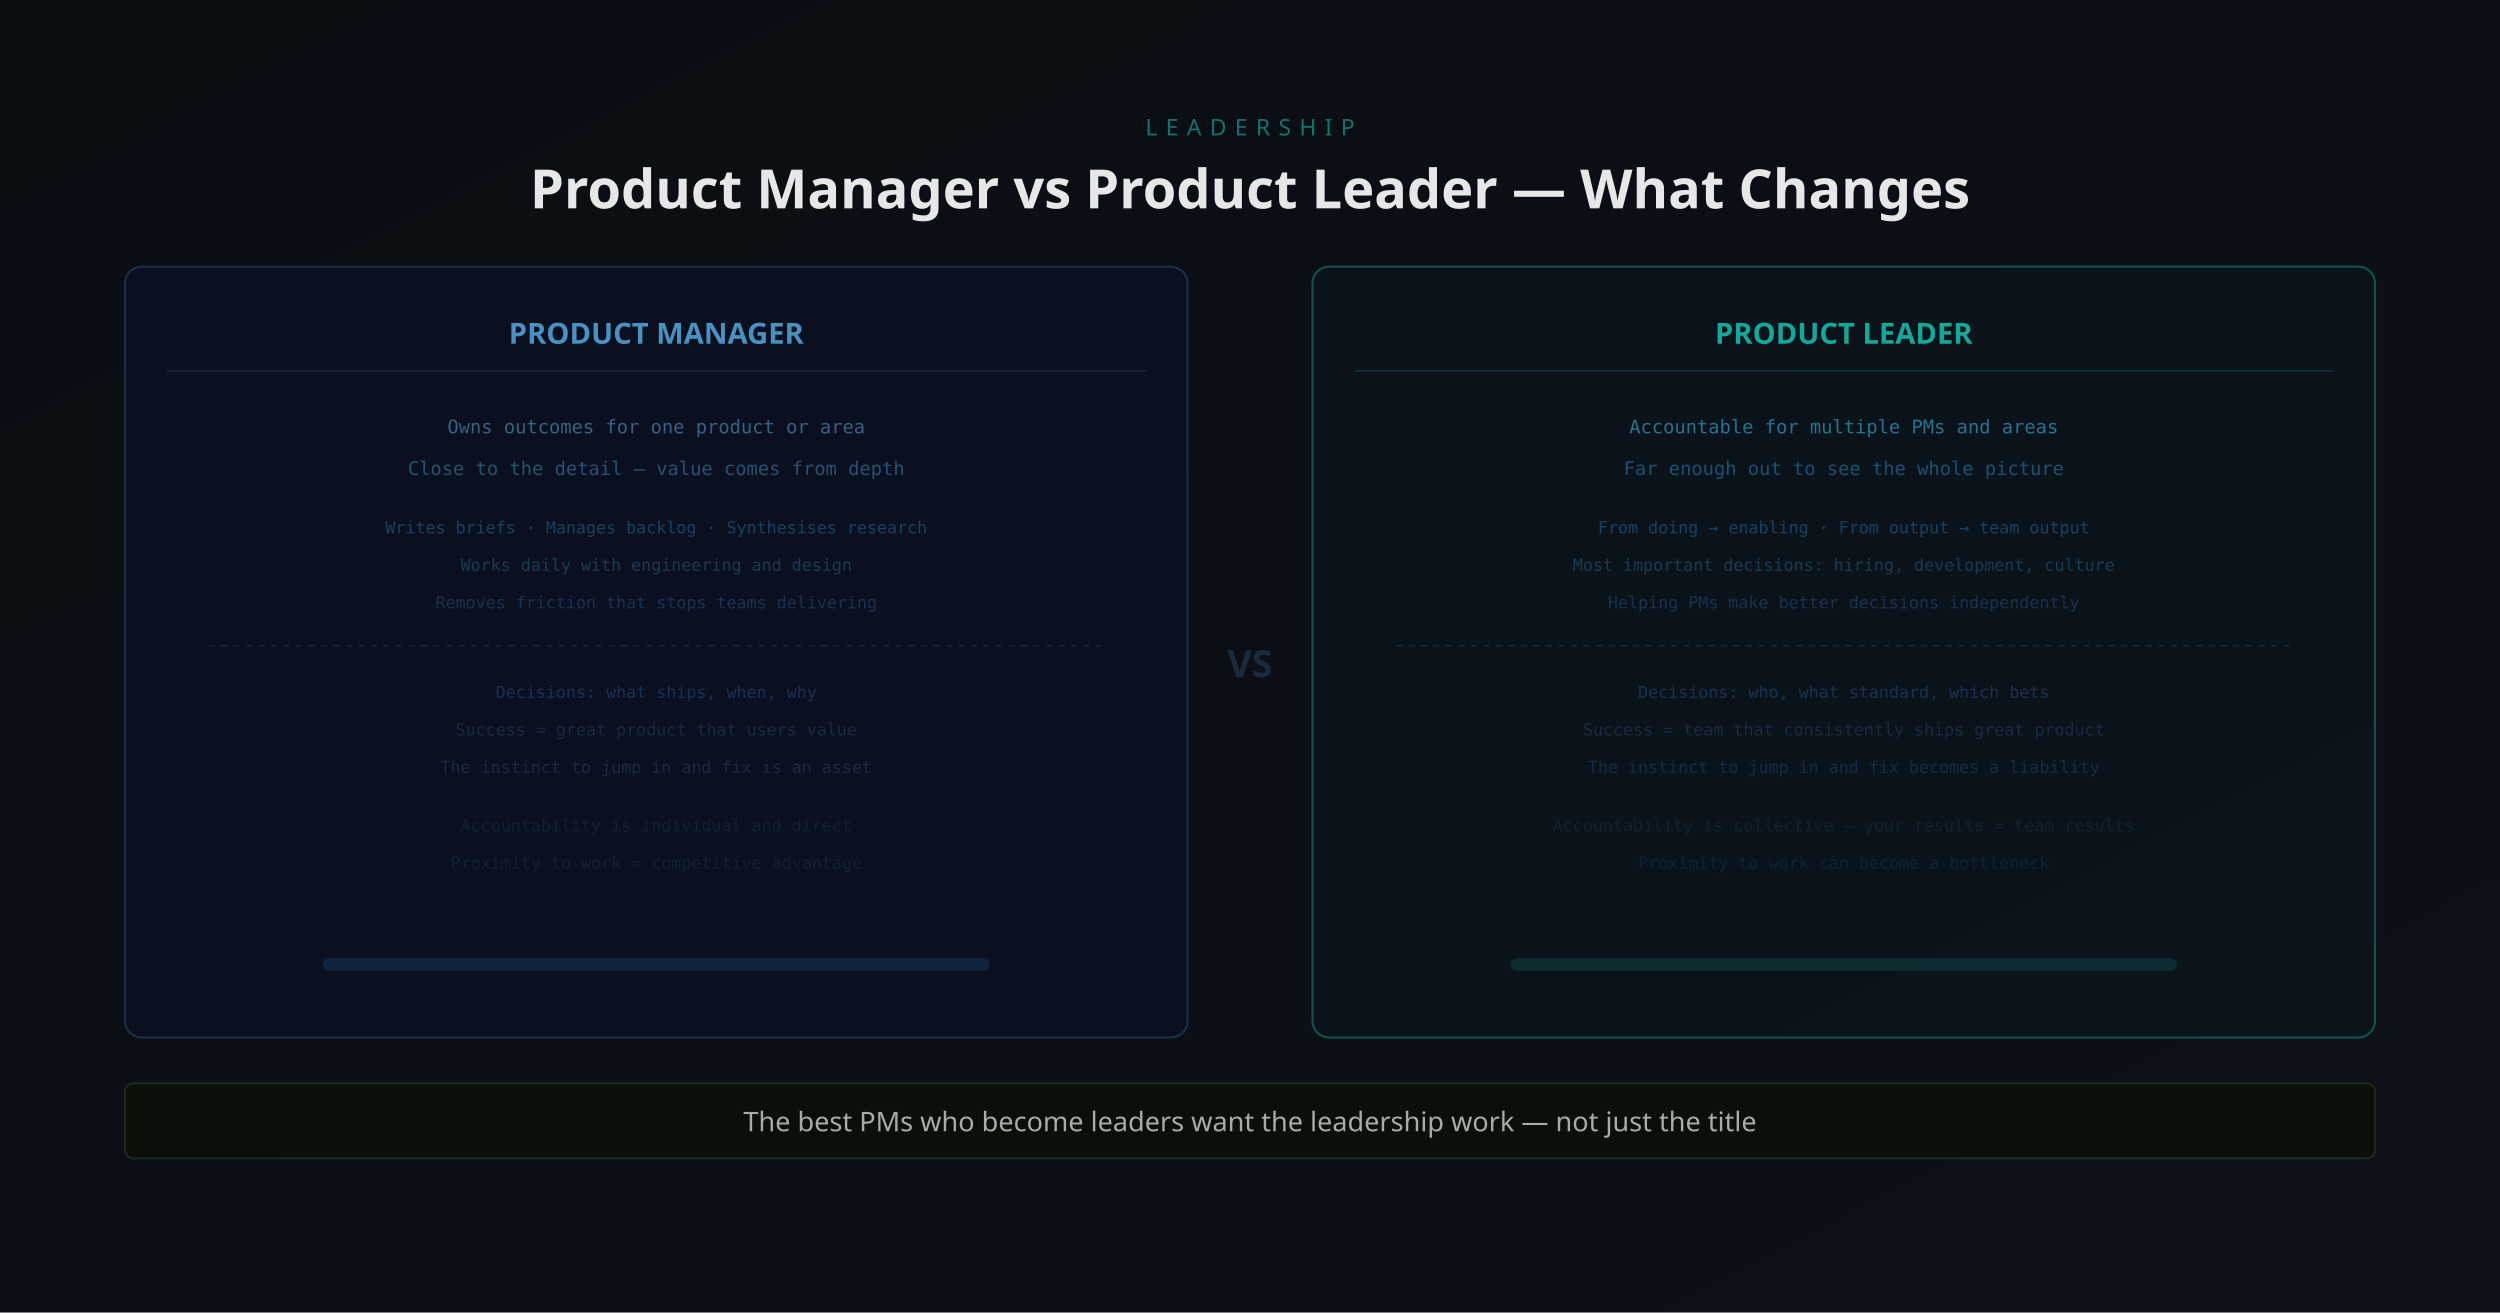
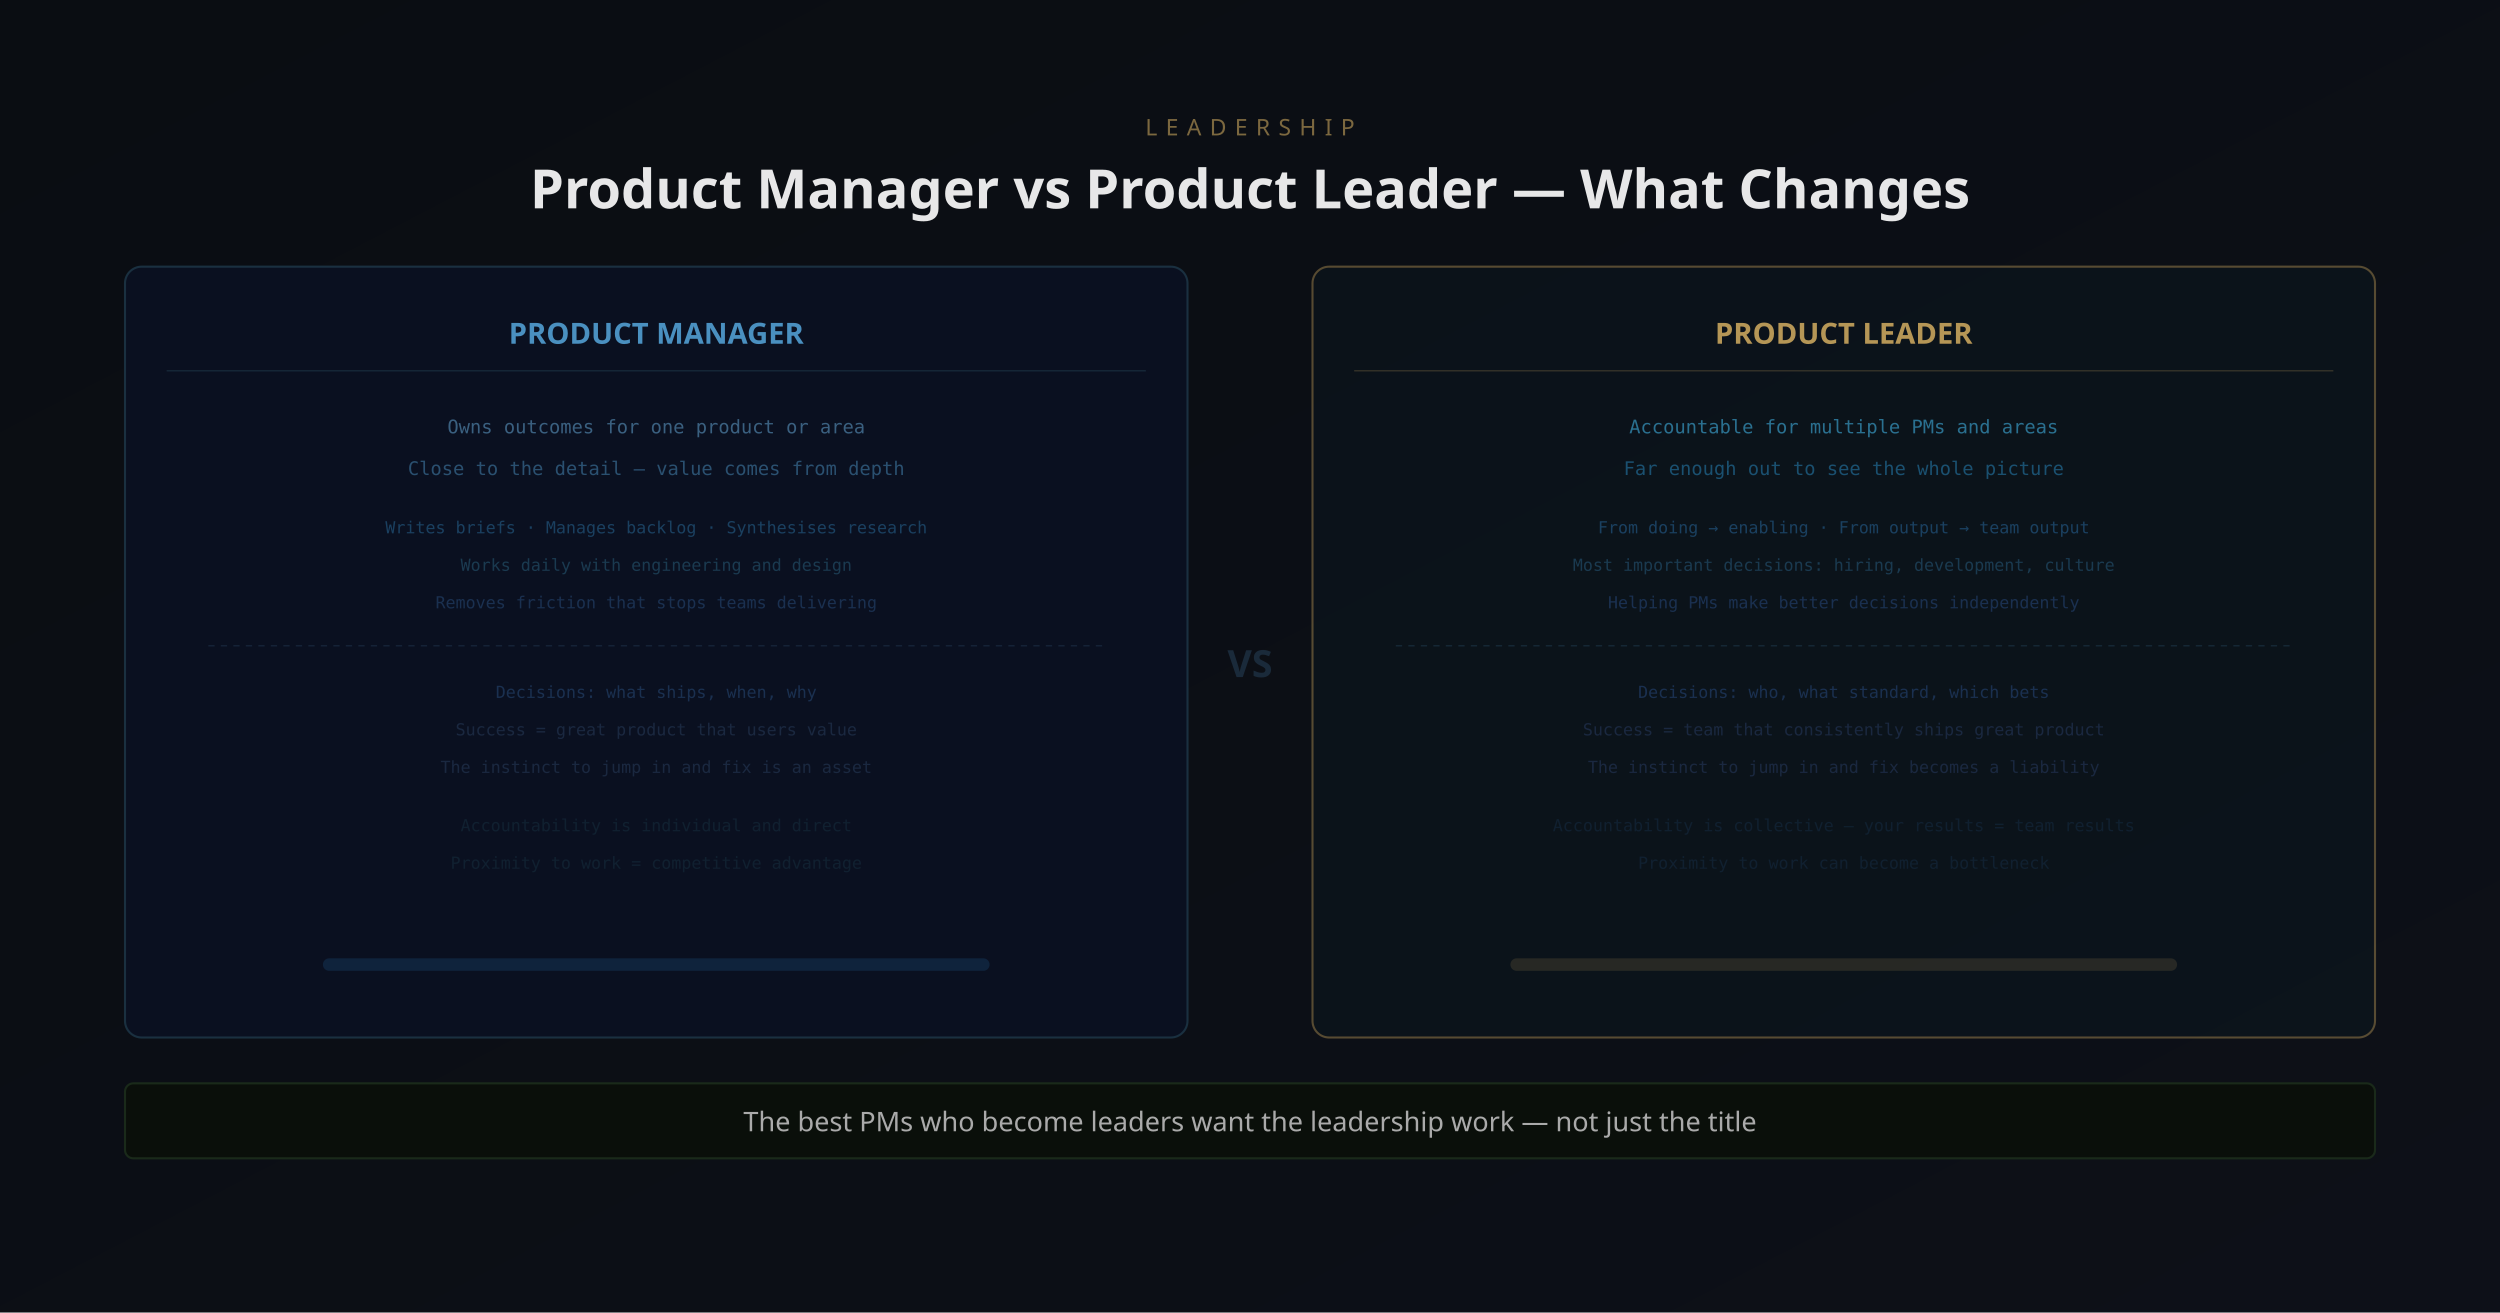
<svg xmlns="http://www.w3.org/2000/svg" viewBox="0 0 1200 630" width="1200" height="630">
  <defs>
    <linearGradient id="bg" x1="0%" y1="0%" x2="100%" y2="100%">
      <stop offset="0%" style="stop-color:#0a0d12" />
      <stop offset="100%" style="stop-color:#0d1018" />
    </linearGradient>
  </defs>
  <rect width="1200" height="630" fill="url(#bg)" />
-   <text x="600" y="65" font-family="'Space Grotesk', sans-serif" font-size="11" fill="#14B8A6" opacity="0.6" letter-spacing="4" text-anchor="middle">LEADERSHIP</text>
+   <text x="600" y="65" font-family="'Space Grotesk', sans-serif" font-size="11" fill="#C8A45C" opacity="0.6" letter-spacing="4" text-anchor="middle">LEADERSHIP</text>
  <text x="600" y="100" font-family="'Space Grotesk', sans-serif" font-size="26" font-weight="700" fill="#fff" opacity="0.9" text-anchor="middle">Product Manager vs Product Leader — What Changes</text>
  <rect x="60" y="128" width="510" height="370" rx="8" fill="#0a1020" stroke="#1a3040" stroke-width="1" />
  <text x="315" y="165" font-family="'Space Grotesk', sans-serif" font-size="14" font-weight="700" fill="#4a90c0" text-anchor="middle">PRODUCT MANAGER</text>
  <line x1="80" y1="178" x2="550" y2="178" stroke="#1a3040" stroke-width="0.5" />
  <text x="315" y="208" font-family="monospace" font-size="9" fill="#3a6080" text-anchor="middle">Owns outcomes for one product or area</text>
  <text x="315" y="228" font-family="monospace" font-size="9" fill="#2a5070" text-anchor="middle">Close to the detail — value comes from depth</text>
  <text x="315" y="256" font-family="monospace" font-size="8" fill="#1a4060" text-anchor="middle">Writes briefs · Manages backlog · Synthesises research</text>
  <text x="315" y="274" font-family="monospace" font-size="8" fill="#1a3a50" text-anchor="middle">Works daily with engineering and design</text>
  <text x="315" y="292" font-family="monospace" font-size="8" fill="#1a3050" text-anchor="middle">Removes friction that stops teams delivering</text>
  <line x1="100" y1="310" x2="530" y2="310" stroke="#1a2a40" stroke-width="0.5" stroke-dasharray="3,3" />
  <text x="315" y="335" font-family="monospace" font-size="8" fill="#1a3050" text-anchor="middle">Decisions: what ships, when, why</text>
  <text x="315" y="353" font-family="monospace" font-size="8" fill="#1a2840" text-anchor="middle">Success = great product that users value</text>
  <text x="315" y="371" font-family="monospace" font-size="8" fill="#1a2840" text-anchor="middle">The instinct to jump in and fix is an asset</text>
  <text x="315" y="399" font-family="monospace" font-size="8" fill="#102030" text-anchor="middle">Accountability is individual and direct</text>
  <text x="315" y="417" font-family="monospace" font-size="8" fill="#102030" text-anchor="middle">Proximity to work = competitive advantage</text>
  <rect x="155" y="460" width="320" height="6" rx="3" fill="#1a5080" opacity="0.3" />
  <text x="600" y="325" font-family="'Space Grotesk', sans-serif" font-size="18" font-weight="700" fill="#1a2a3a" text-anchor="middle">VS</text>
-   <rect x="630" y="128" width="510" height="370" rx="8" fill="#0a1820" stroke="#14B8A6" stroke-width="1" opacity="0.4" />
-   <text x="885" y="165" font-family="'Space Grotesk', sans-serif" font-size="14" font-weight="700" fill="#14B8A6" text-anchor="middle" opacity="0.9">PRODUCT LEADER</text>
-   <line x1="650" y1="178" x2="1120" y2="178" stroke="#14B8A6" stroke-width="0.5" opacity="0.3" />
+   <rect x="630" y="128" width="510" height="370" rx="8" fill="#0a1820" stroke="#C8A45C" stroke-width="1" opacity="0.4" />
+   <text x="885" y="165" font-family="'Space Grotesk', sans-serif" font-size="14" font-weight="700" fill="#C8A45C" text-anchor="middle" opacity="0.9">PRODUCT LEADER</text>
+   <line x1="650" y1="178" x2="1120" y2="178" stroke="#C8A45C" stroke-width="0.5" opacity="0.3" />
  <text x="885" y="208" font-family="monospace" font-size="9" fill="#2a7090" text-anchor="middle">Accountable for multiple PMs and areas</text>
  <text x="885" y="228" font-family="monospace" font-size="9" fill="#1a5070" text-anchor="middle">Far enough out to see the whole picture</text>
  <text x="885" y="256" font-family="monospace" font-size="8" fill="#1a4060" text-anchor="middle">From doing → enabling · From output → team output</text>
  <text x="885" y="274" font-family="monospace" font-size="8" fill="#1a3a50" text-anchor="middle">Most important decisions: hiring, development, culture</text>
  <text x="885" y="292" font-family="monospace" font-size="8" fill="#1a3050" text-anchor="middle">Helping PMs make better decisions independently</text>
  <line x1="670" y1="310" x2="1100" y2="310" stroke="#1a3040" stroke-width="0.5" stroke-dasharray="3,3" />
  <text x="885" y="335" font-family="monospace" font-size="8" fill="#1a3050" text-anchor="middle">Decisions: who, what standard, which bets</text>
  <text x="885" y="353" font-family="monospace" font-size="8" fill="#1a2840" text-anchor="middle">Success = team that consistently ships great product</text>
  <text x="885" y="371" font-family="monospace" font-size="8" fill="#1a2840" text-anchor="middle">The instinct to jump in and fix becomes a liability</text>
  <text x="885" y="399" font-family="monospace" font-size="8" fill="#102030" text-anchor="middle">Accountability is collective — your results = team results</text>
  <text x="885" y="417" font-family="monospace" font-size="8" fill="#102030" text-anchor="middle">Proximity to work can become a bottleneck</text>
-   <rect x="725" y="460" width="320" height="6" rx="3" fill="#14B8A6" opacity="0.15" />
+   <rect x="725" y="460" width="320" height="6" rx="3" fill="#C8A45C" opacity="0.15" />
  <rect x="60" y="520" width="1080" height="36" rx="4" fill="#0a0f0a" stroke="#1a2a1a" stroke-width="1" />
  <text x="600" y="543" font-family="'Space Grotesk', sans-serif" font-size="13" fill="#aaa" text-anchor="middle">The best PMs who become leaders want the leadership work — not just the title</text>
</svg>
